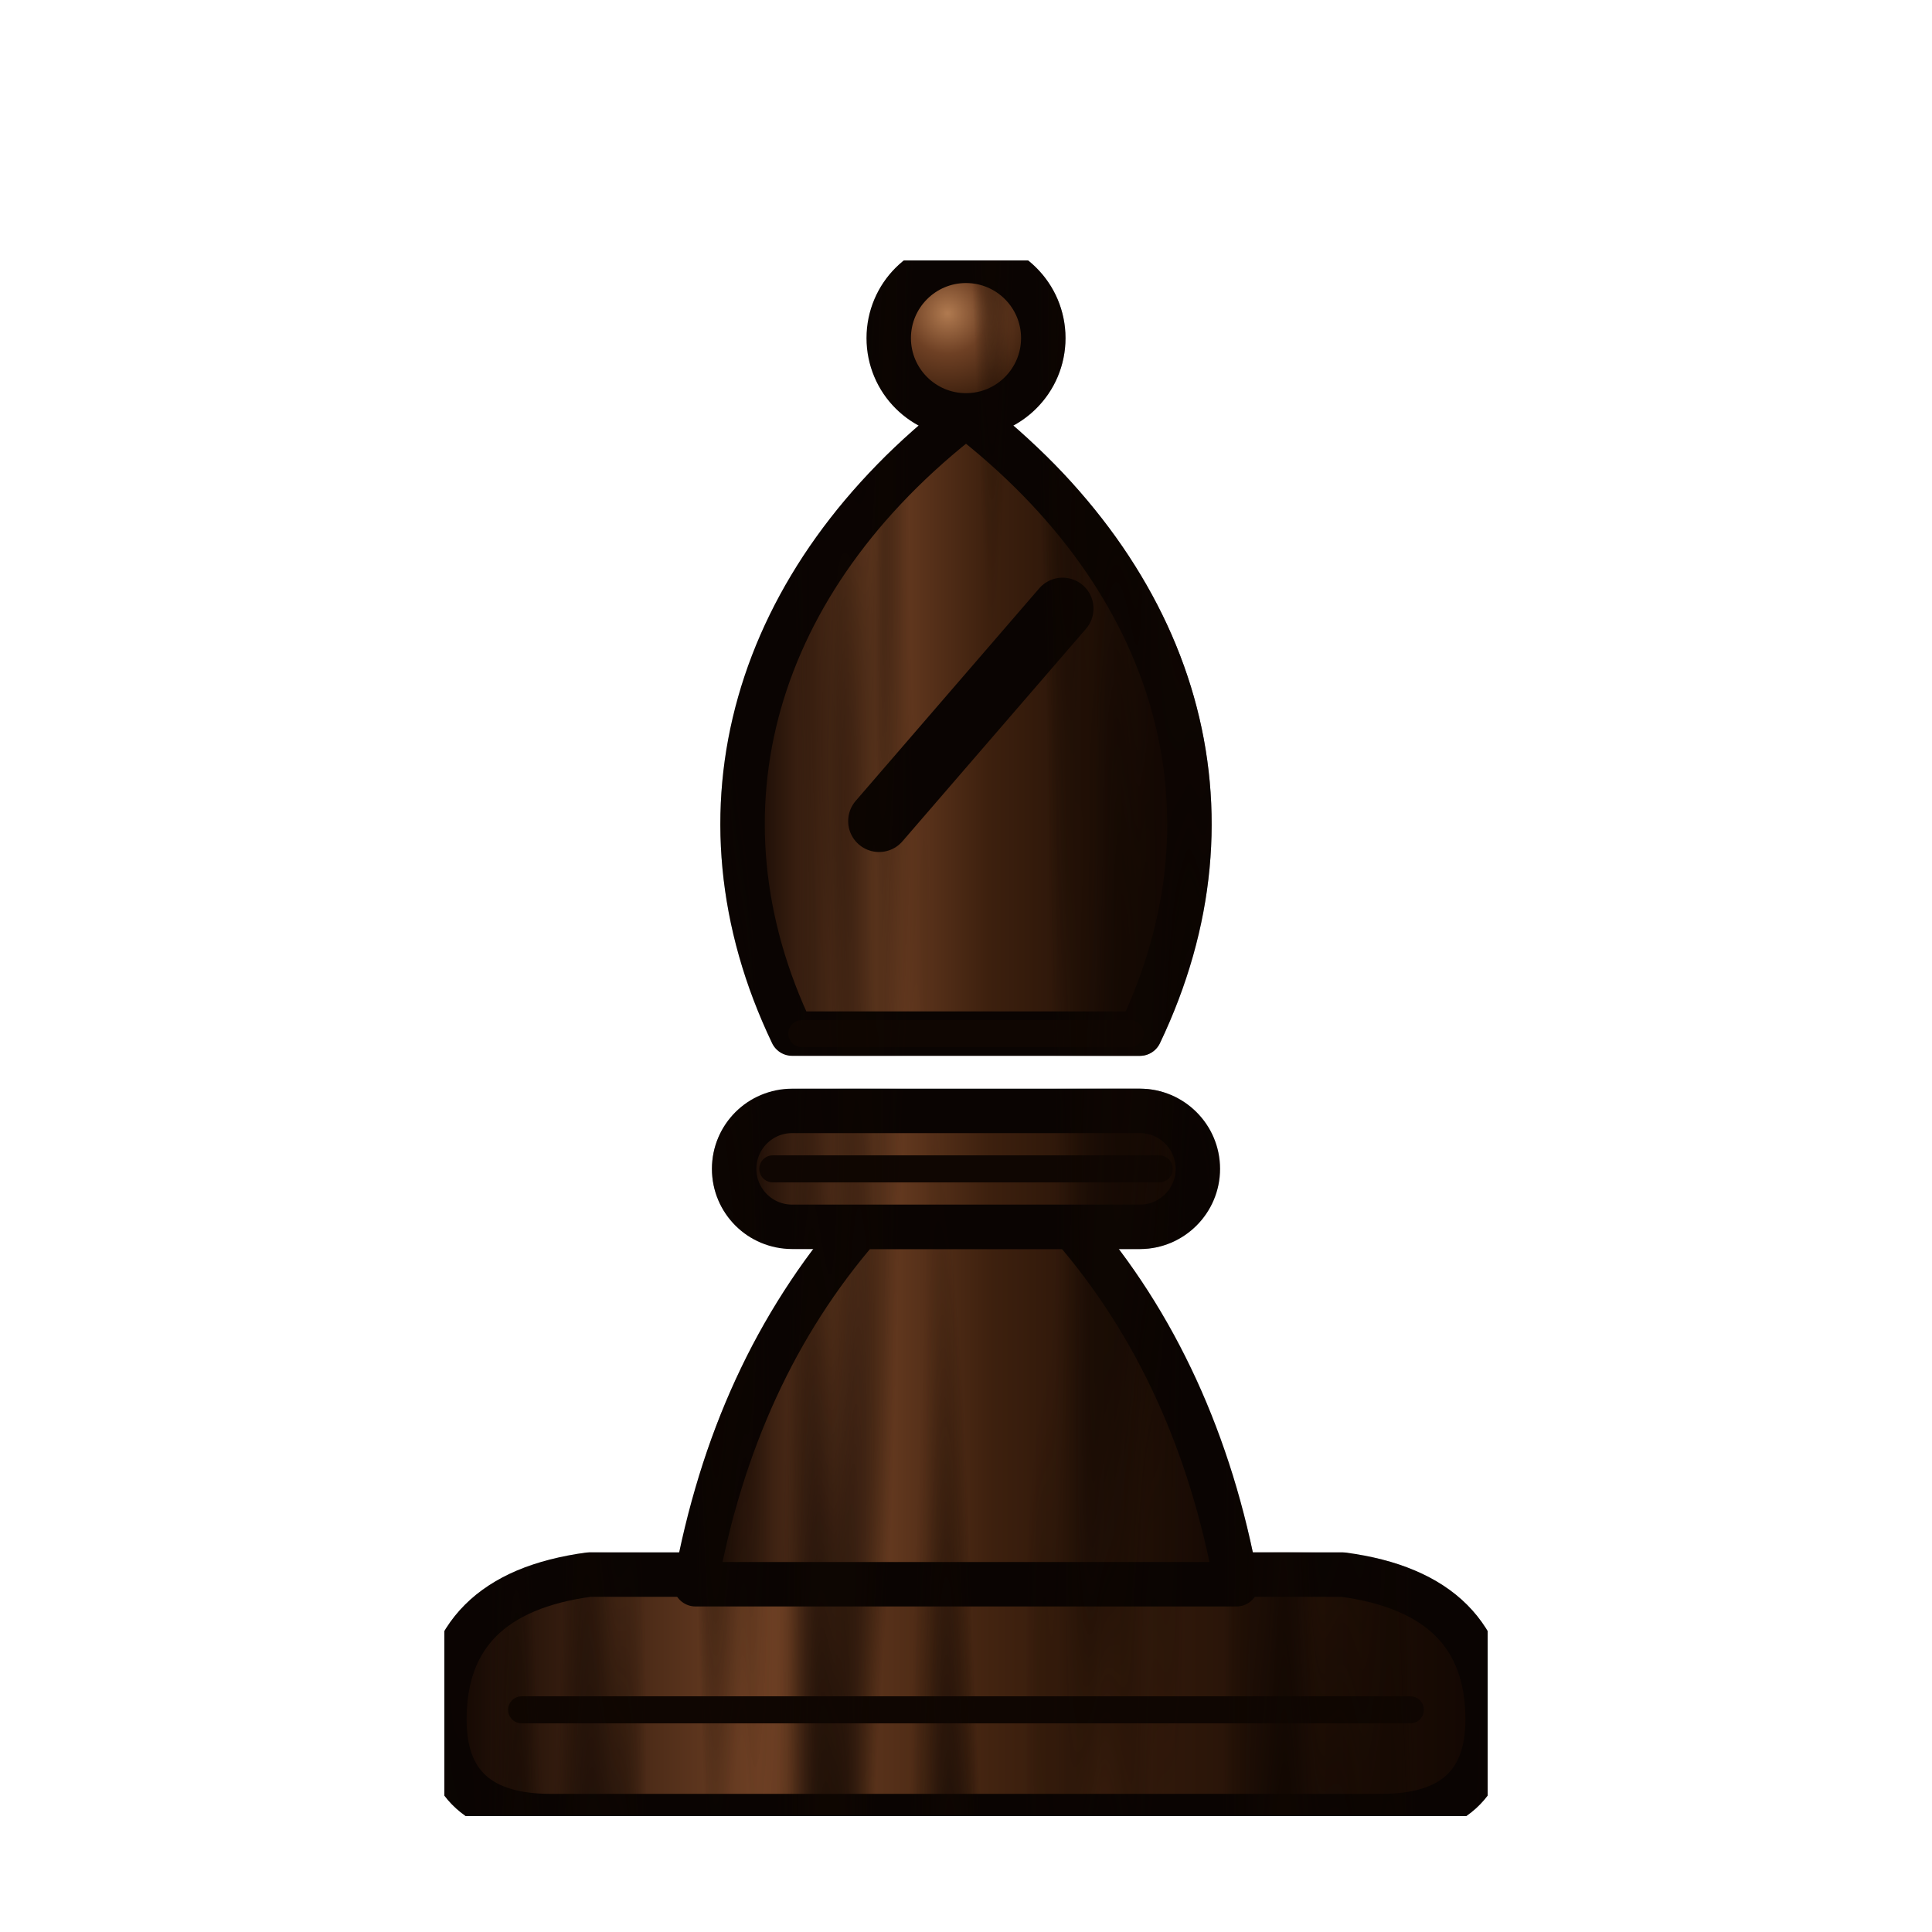
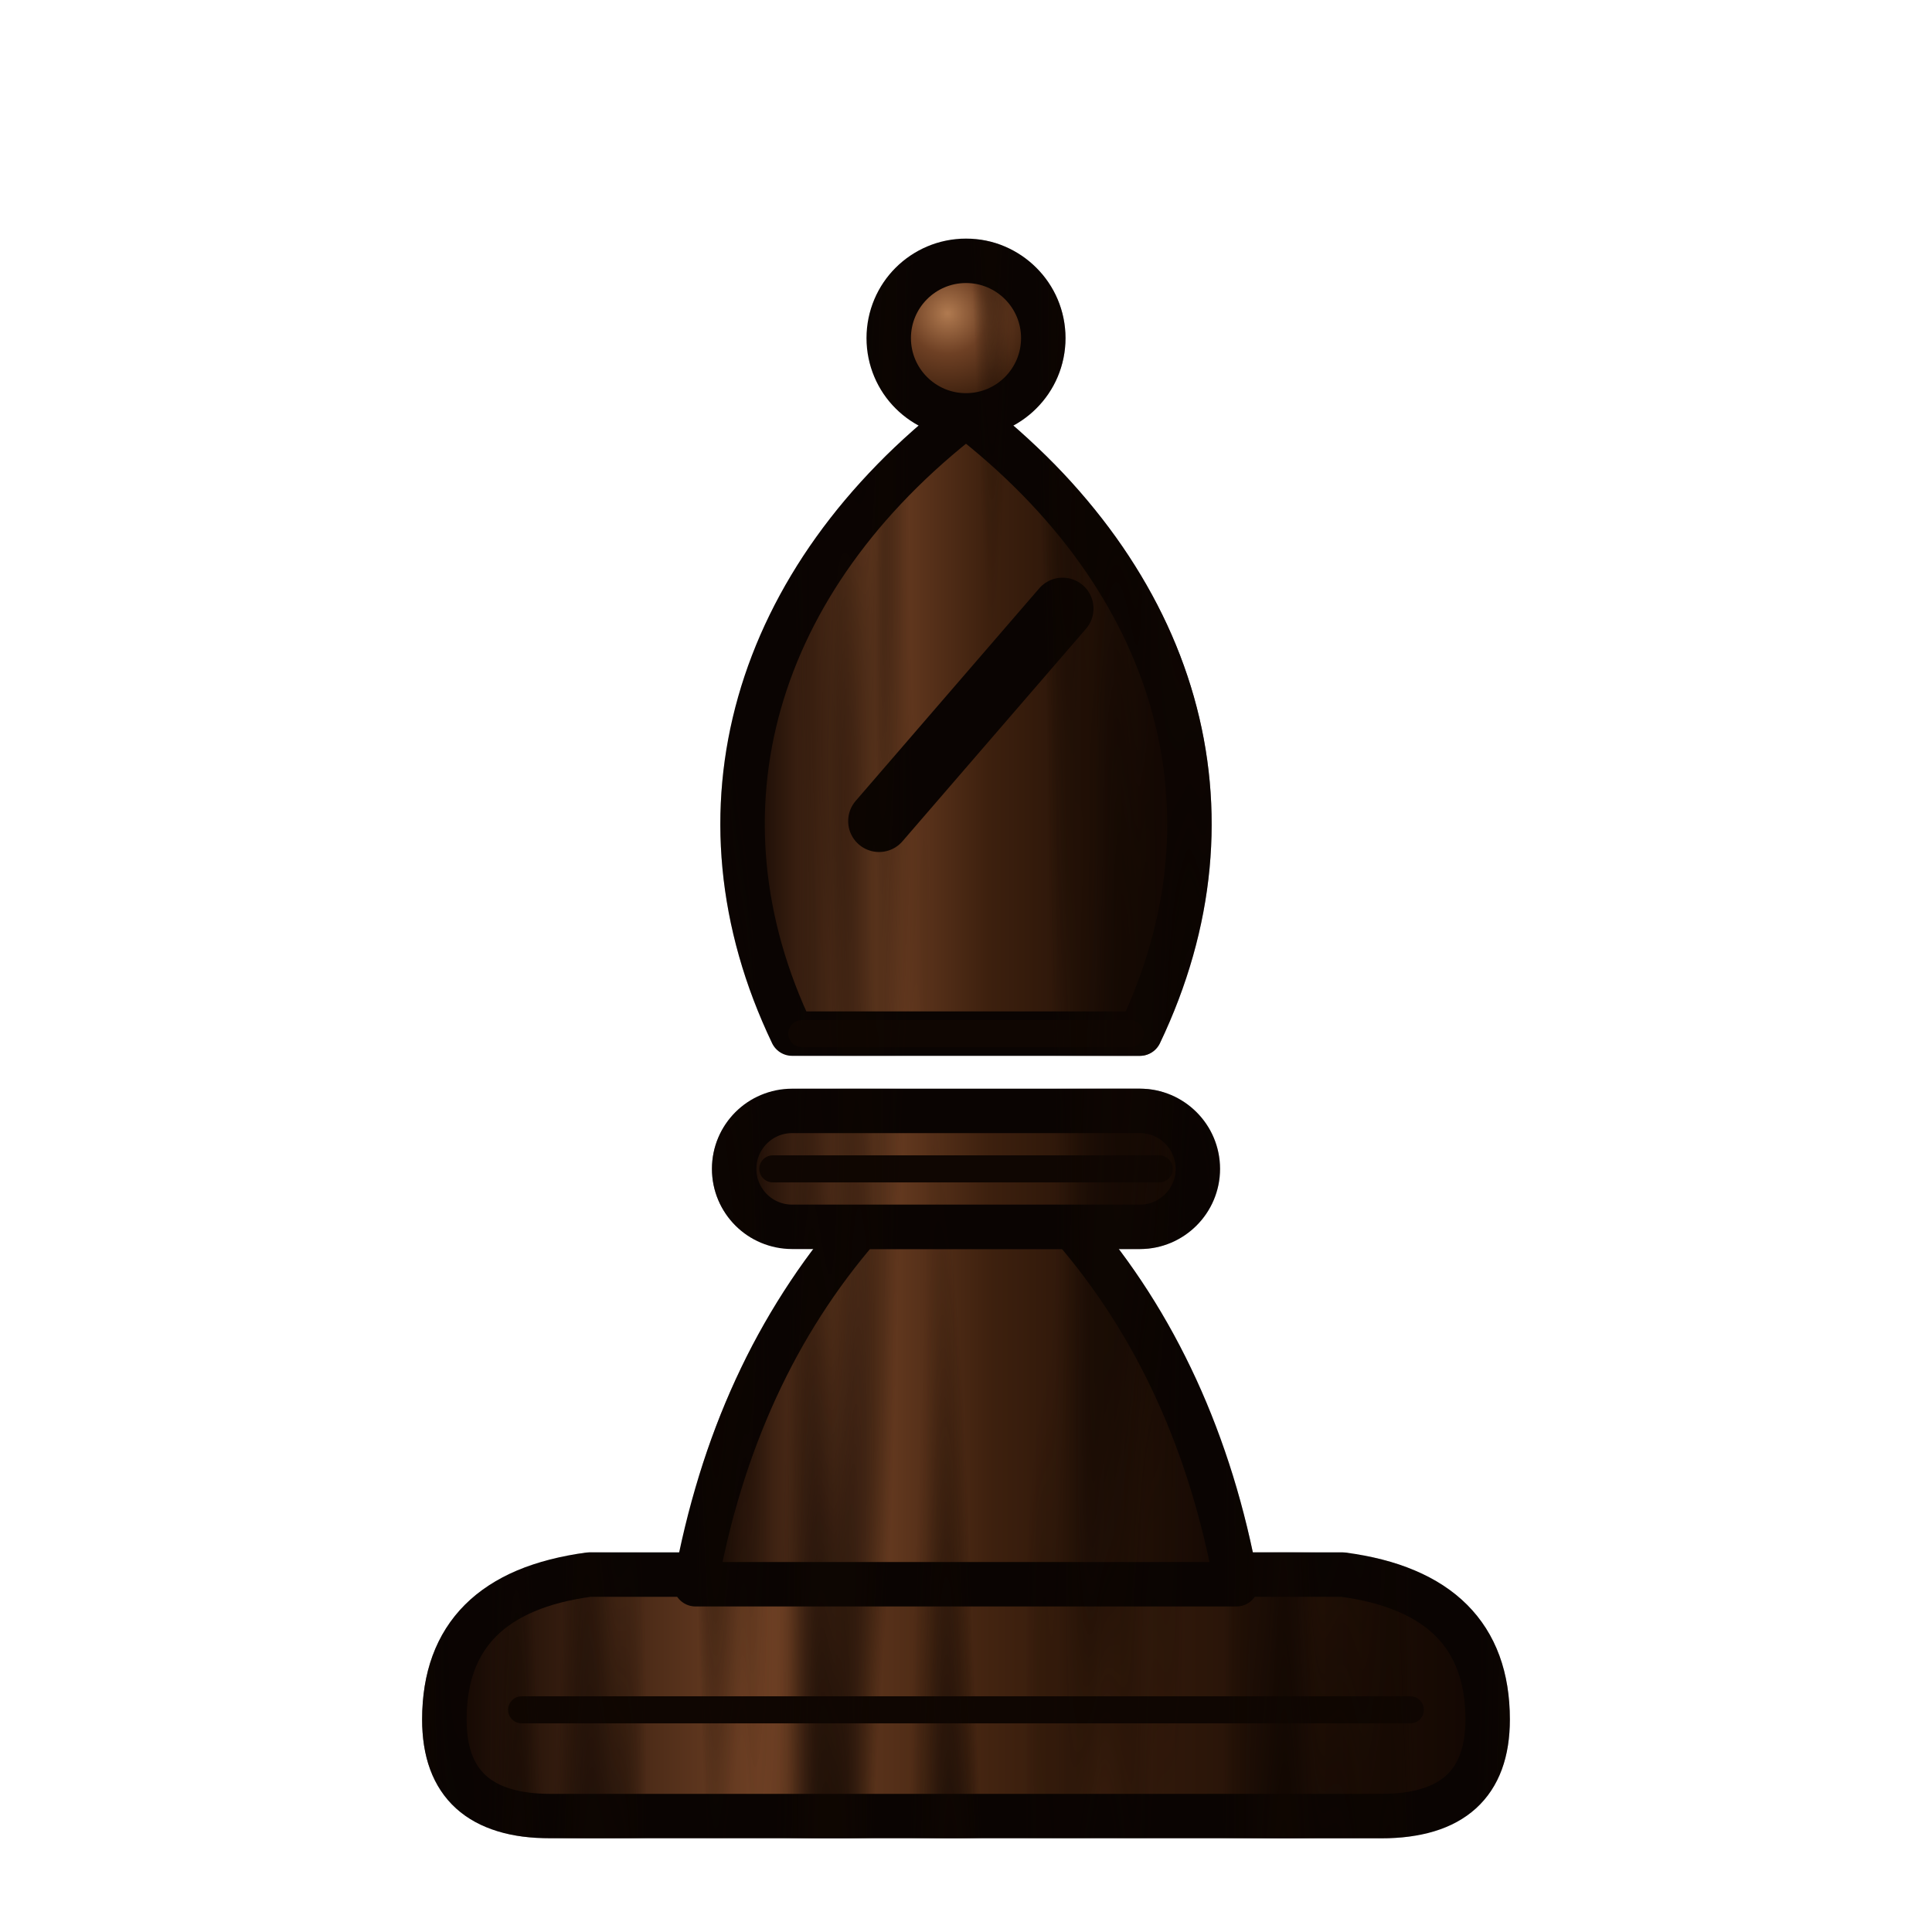
<svg xmlns="http://www.w3.org/2000/svg" viewBox="0 0 100 100">
  <defs>
    <linearGradient id="g" x1="0" y1="0" x2="1" y2="0">
      <stop offset="0" stop-color="#120702" />
      <stop offset=".3" stop-color="#6e4024" />
      <stop offset=".55" stop-color="#3d200e" />
      <stop offset="1" stop-color="#120702" />
    </linearGradient>
    <radialGradient id="gr" cx=".38" cy=".34" r=".75">
      <stop offset="0" stop-color="#b07a50" />
      <stop offset=".35" stop-color="#6e4024" />
      <stop offset=".75" stop-color="#3d200e" />
      <stop offset="1" stop-color="#120702" />
    </radialGradient>
-     <filter id="wood" x="0" y="0" width="100%" height="100%" color-interpolation-filters="sRGB">
+     <filter id="wood" x="-8%" y="-8%" width="116%" height="116%" color-interpolation-filters="sRGB">
      <feTurbulence type="fractalNoise" baseFrequency="0.22 0.012" numOctaves="2" seed="9" result="n" />
      <feColorMatrix in="n" type="matrix" values="0 0 0 0 0.06  0 0 0 0 0.025  0 0 0 0 0.005  0 0 0 -2.6 1.45" result="gr" />
      <feComposite in="gr" in2="SourceAlpha" operator="in" result="gi" />
      <feMerge>
        <feMergeNode in="SourceGraphic" />
        <feMergeNode in="gi" />
      </feMerge>
    </filter>
    <style>.gv{fill:none;stroke:#0f0602;stroke-width:1.4;stroke-linecap:round}.eye{fill:#0a0402;stroke:none}</style>
  </defs>
  <g filter="url(#wood)" stroke="#0a0402" stroke-width="2.3" stroke-linejoin="round" stroke-linecap="round">
    <path d="M23 89 Q23 82.5 30.5 81.5 H69.5 Q77 82.5 77 89 Q77 94 71.5 94 H28.5 Q23 94 23 89Z" fill="url(#g)" />
    <path d="M27 88.5 H73" class="gv" />
    <path d="M36 82 Q38 71 44.5 63.5 H55.5 Q62 71 64 82Z" fill="url(#g)" />
    <rect x="38" y="57.5" width="24" height="6" rx="3" fill="url(#g)" />
    <path d="M40 60.5 H60" class="gv" />
    <path d="M50 21.5 C61 30 64.5 42 59 53.5 H41 C35.5 42 39 30 50 21.5Z" fill="url(#g)" />
    <path d="M55 31.5 L45.5 42.5" style="stroke-width:3.2" />
    <path d="M41.5 53.5 H58.5" class="gv" />
    <circle cx="50" cy="17.5" r="4" fill="url(#gr)" />
  </g>
</svg>
